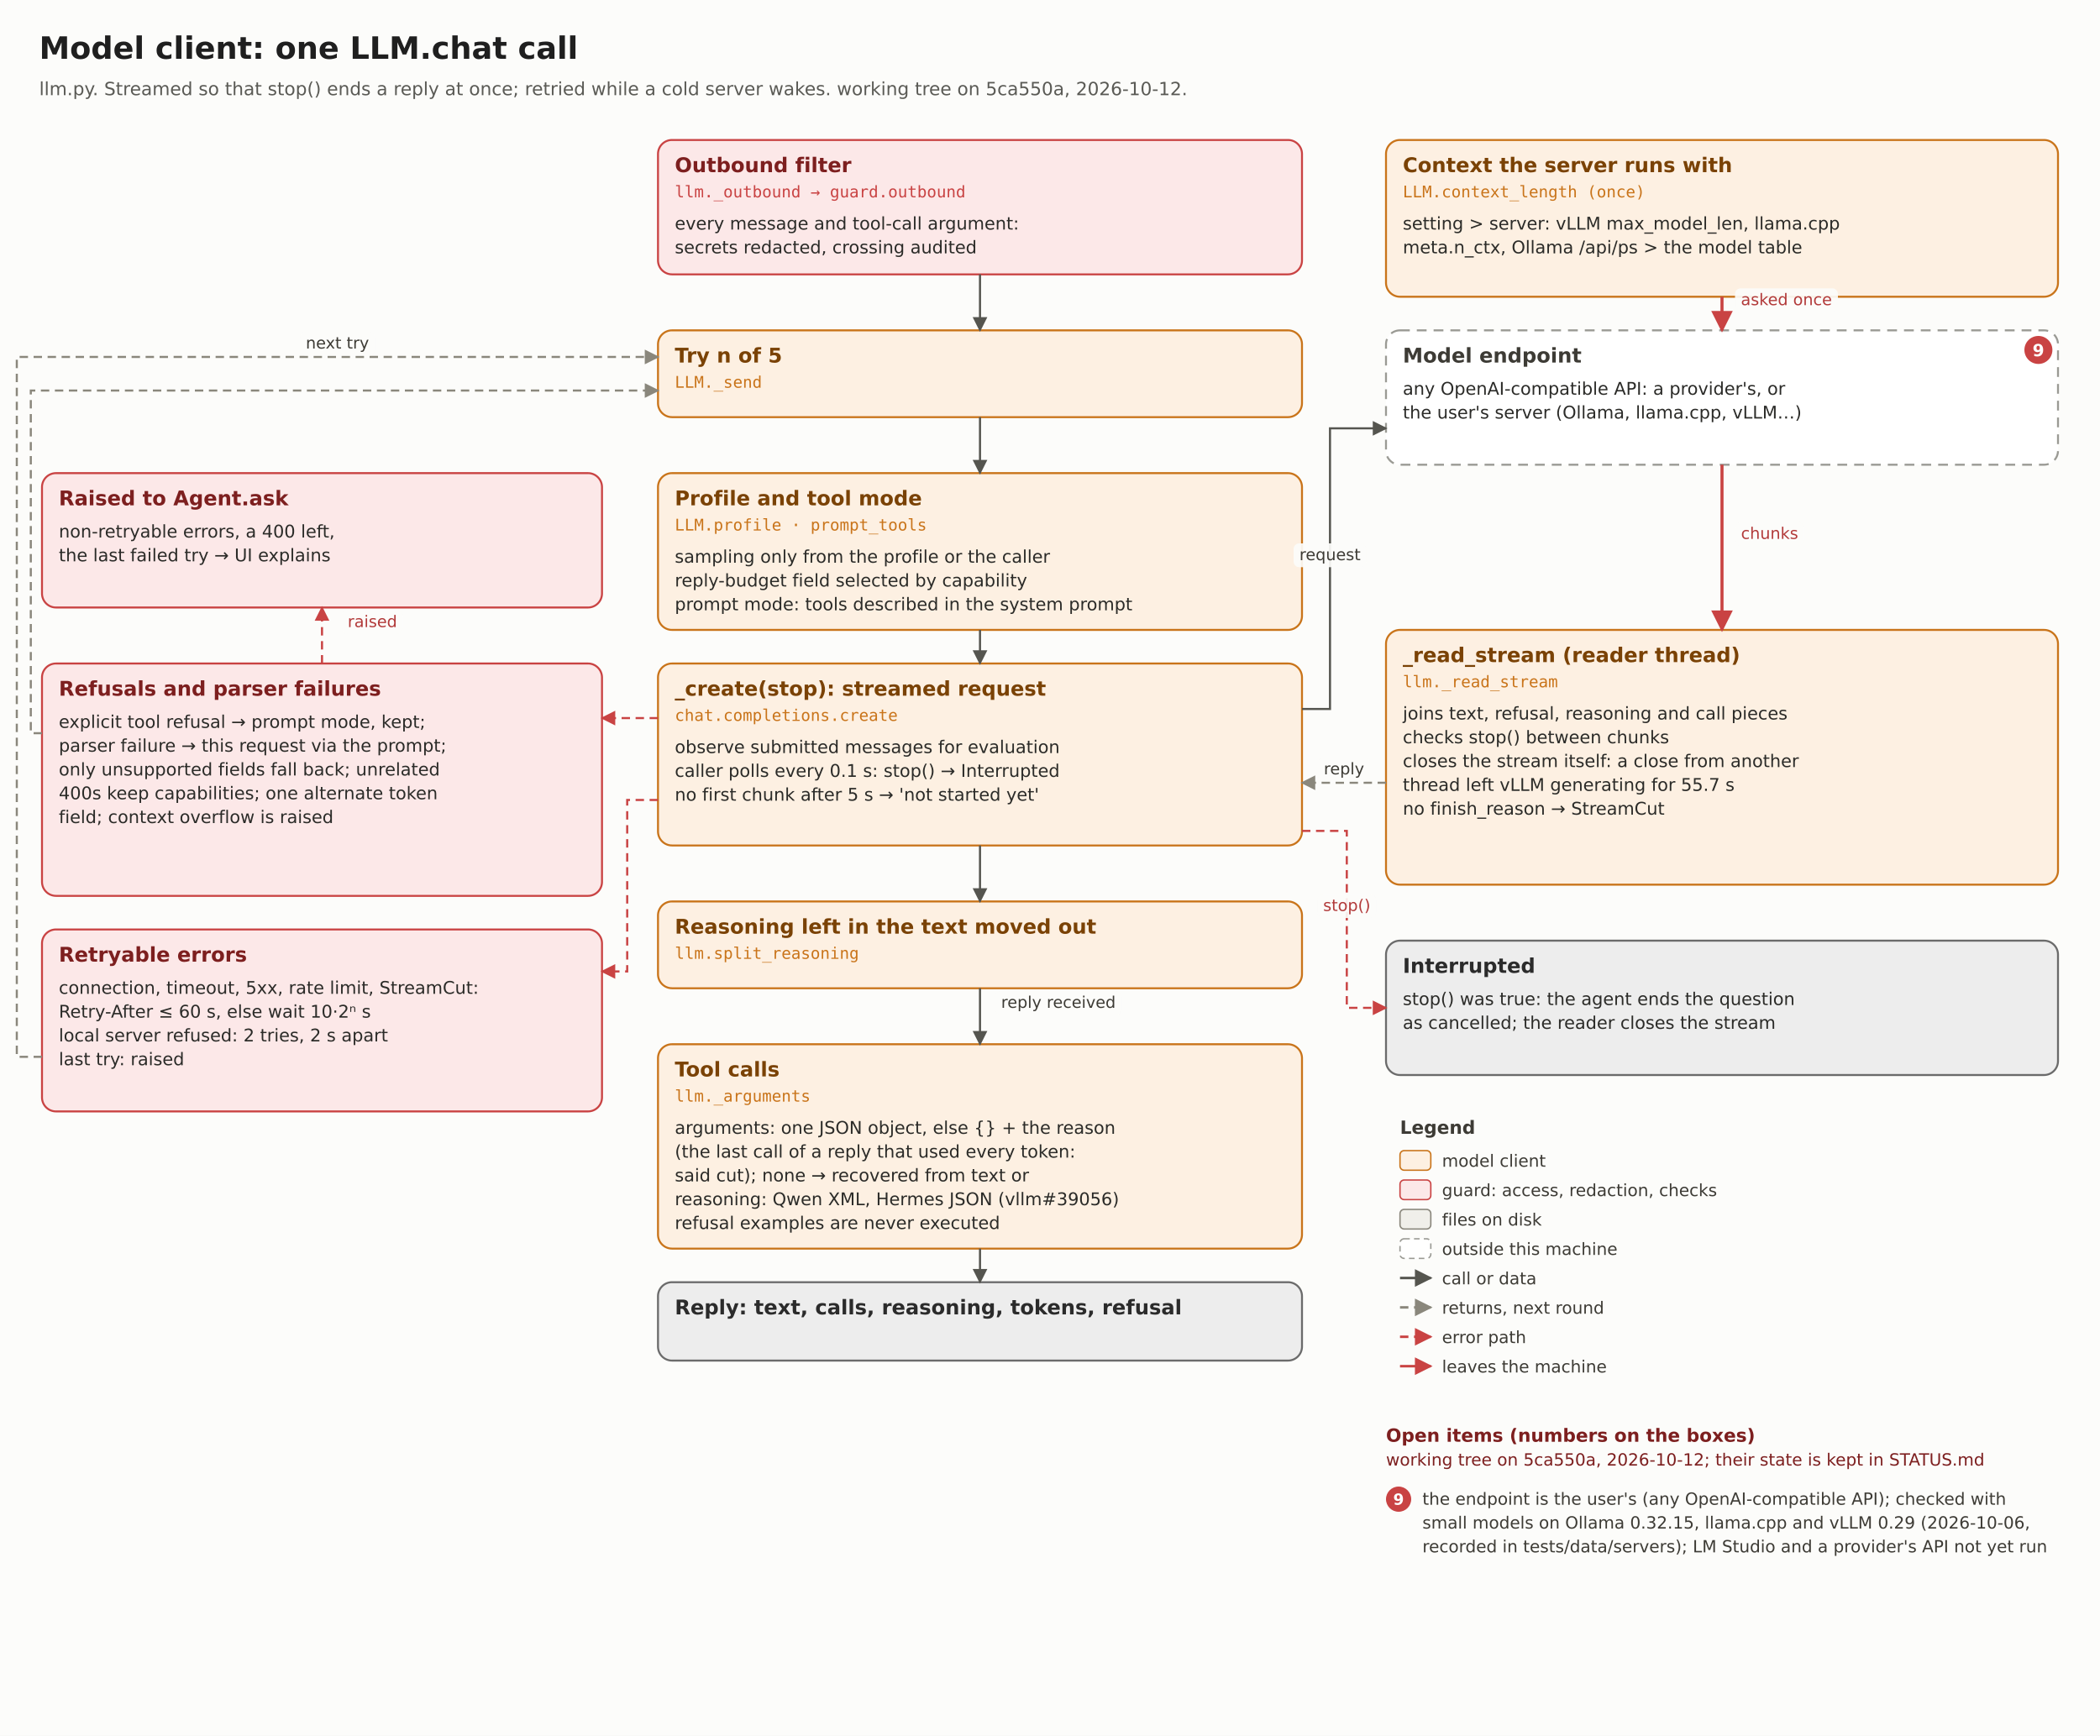
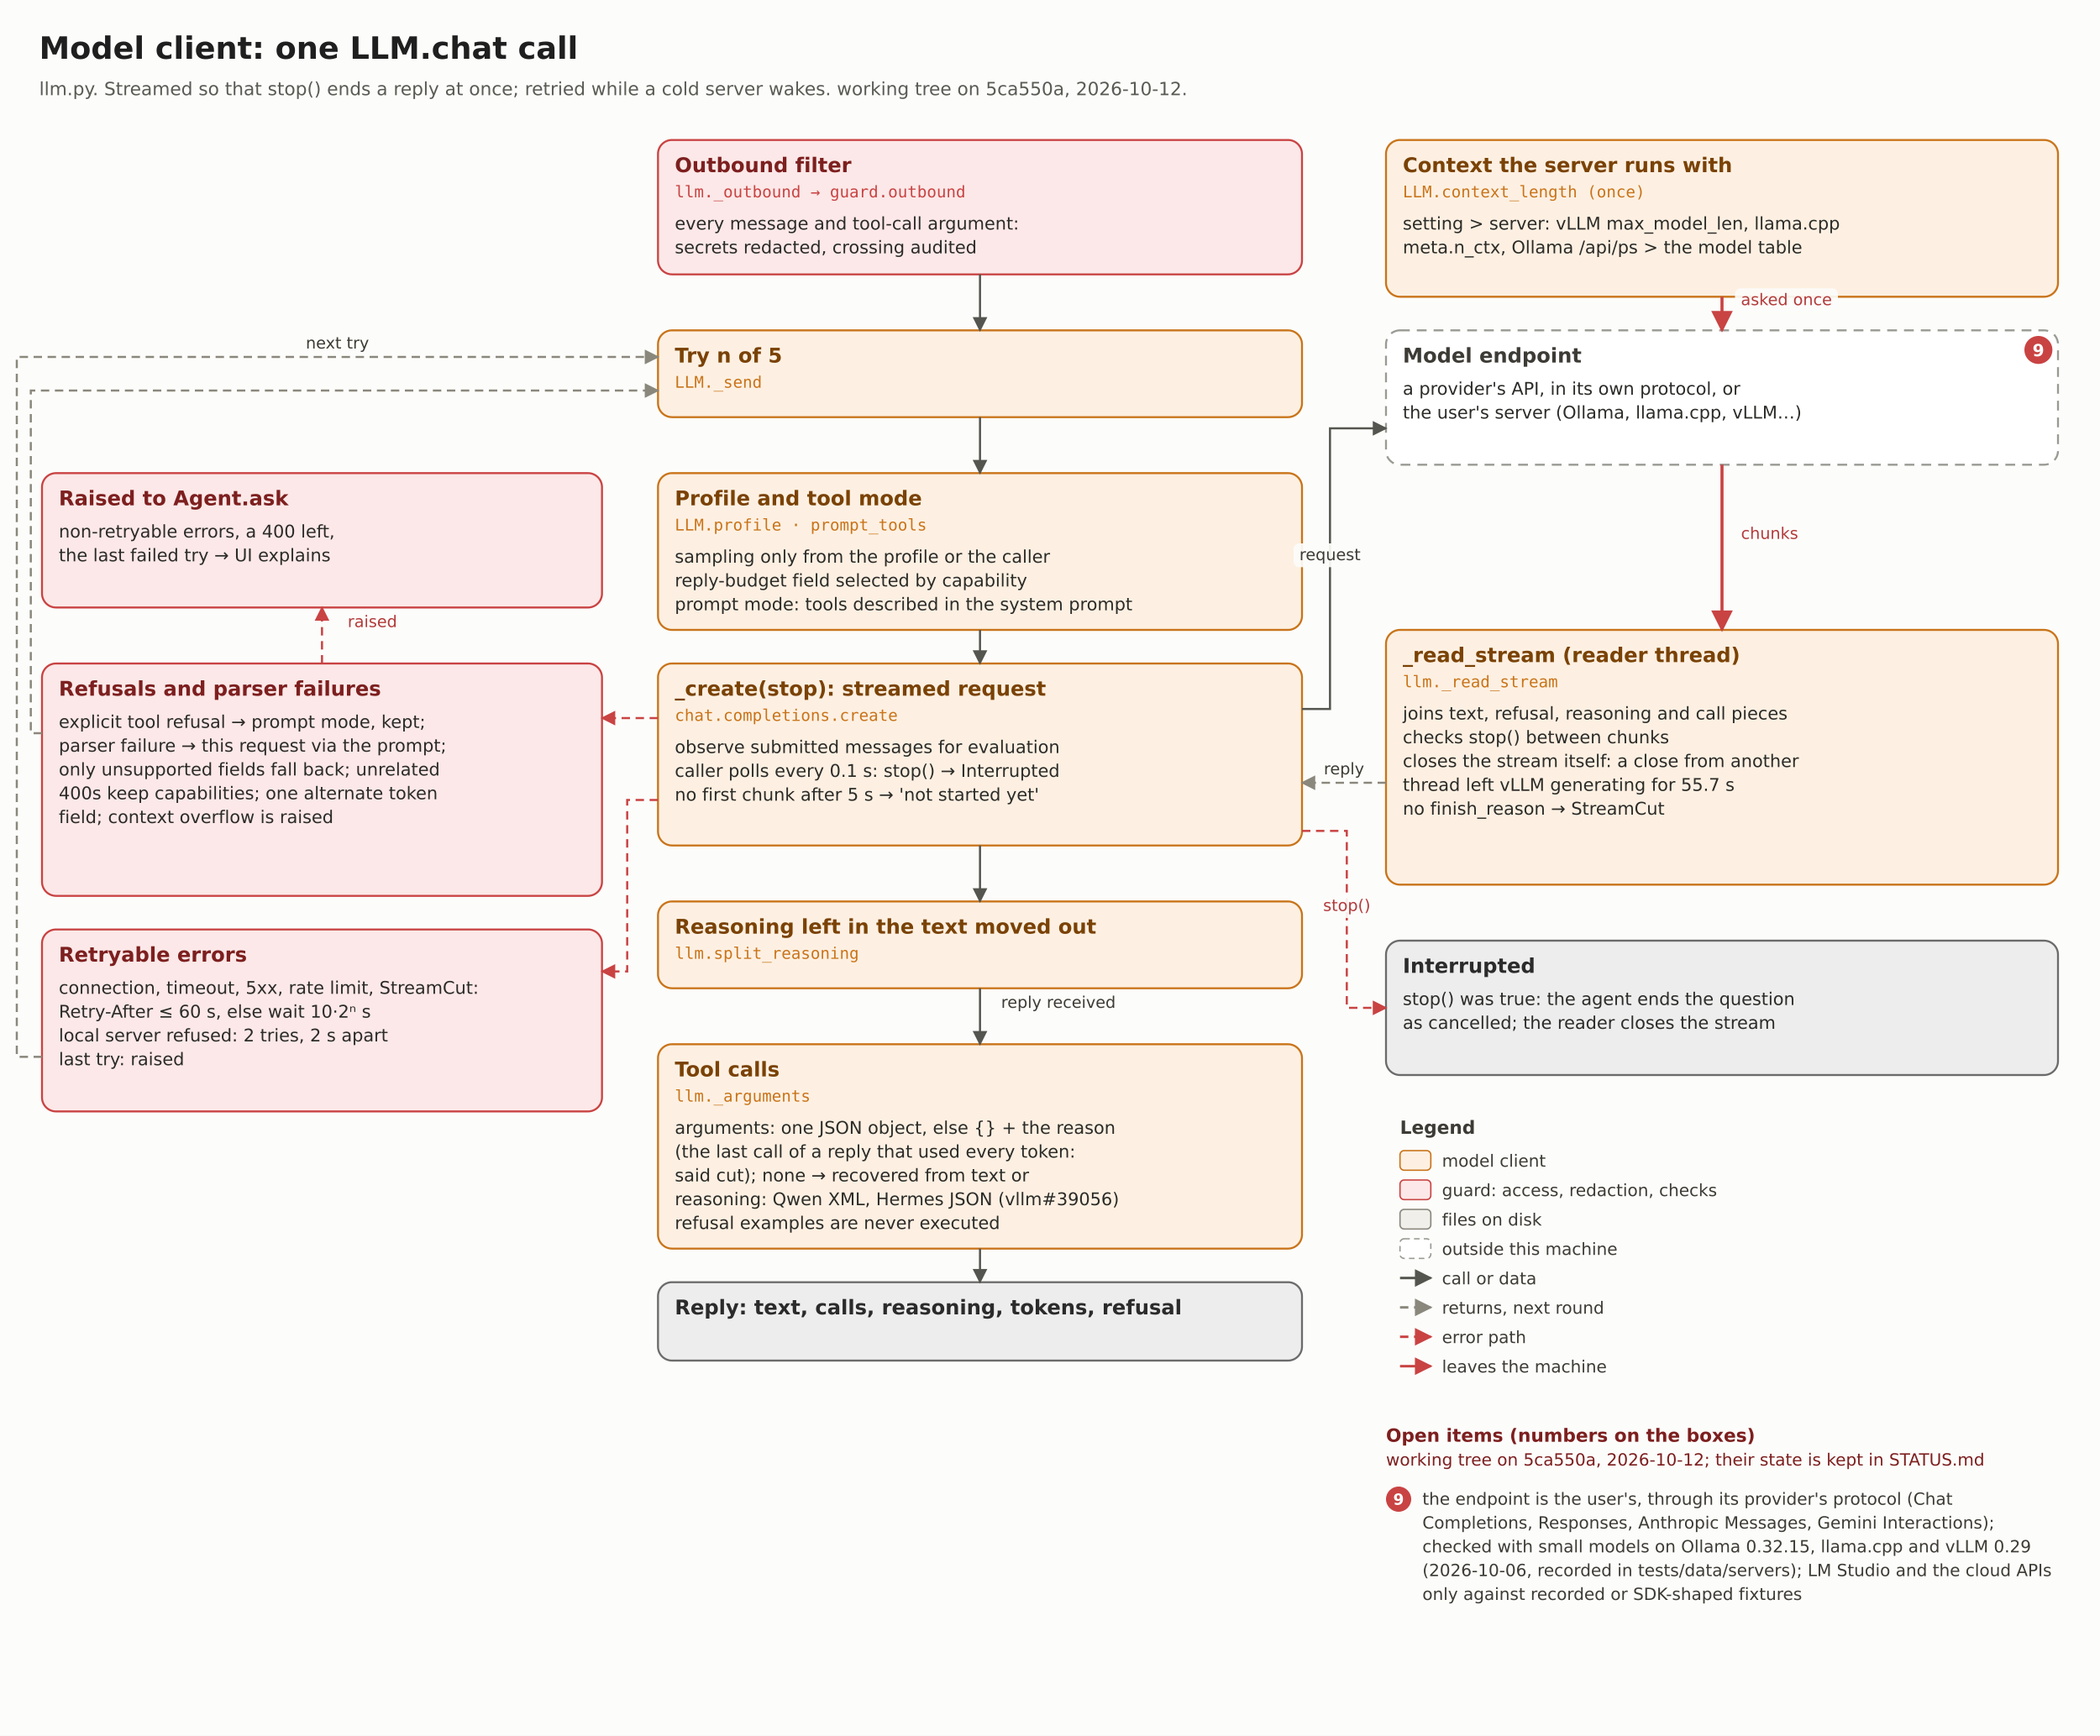
<svg xmlns="http://www.w3.org/2000/svg" width="1500" height="1240" viewBox="0 0 1500 1240">
  <defs>
    <marker id="arrow-flow" viewBox="0 0 10 10" refX="9" refY="5" markerWidth="7" markerHeight="7" orient="auto-start-reverse">
      <path d="M 0 0 L 10 5 L 0 10 z" fill="#55554F" />
    </marker>
    <marker id="arrow-back" viewBox="0 0 10 10" refX="9" refY="5" markerWidth="7" markerHeight="7" orient="auto-start-reverse">
      <path d="M 0 0 L 10 5 L 0 10 z" fill="#8A877C" />
    </marker>
    <marker id="arrow-error" viewBox="0 0 10 10" refX="9" refY="5" markerWidth="7" markerHeight="7" orient="auto-start-reverse">
      <path d="M 0 0 L 10 5 L 0 10 z" fill="#C94343" />
    </marker>
    <marker id="arrow-exit" viewBox="0 0 10 10" refX="9" refY="5" markerWidth="7" markerHeight="7" orient="auto-start-reverse">
      <path d="M 0 0 L 10 5 L 0 10 z" fill="#C94343" />
    </marker>
  </defs>
  <rect width="1500" height="1240" fill="#FCFCFA" />
  <text x="28.0" y="42.0" font-family="'DejaVu Sans', 'Segoe UI', Helvetica, Arial, sans-serif" font-size="22" font-weight="700" fill="#1F1F1F" text-anchor="start">Model client: one LLM.chat call</text>
  <text x="28.0" y="68.0" font-family="'DejaVu Sans', 'Segoe UI', Helvetica, Arial, sans-serif" font-size="13" fill="#5A5A55" text-anchor="start">llm.py. Streamed so that stop() ends a reply at once; retried while a cold server wakes. working tree on 5ca550a, 2026-10-12.</text>
  <rect x="470" y="100" width="460" height="96" rx="10" fill="#FCE8E8" stroke="#C94343" stroke-width="1.4" />
  <text x="482.0" y="123.0" font-family="'DejaVu Sans', 'Segoe UI', Helvetica, Arial, sans-serif" font-size="14.5" font-weight="700" fill="#7D1F1F" text-anchor="start">Outbound filter</text>
  <text x="482.0" y="141.0" font-family="'DejaVu Sans Mono', Consolas, Menlo, monospace" font-size="11.5" fill="#C94343" text-anchor="start">llm._outbound → guard.outbound</text>
  <text x="482.0" y="164.0" font-family="'DejaVu Sans', 'Segoe UI', Helvetica, Arial, sans-serif" font-size="12.5" fill="#2B2B28" text-anchor="start">every message and tool-call argument:</text>
  <text x="482.0" y="181.0" font-family="'DejaVu Sans', 'Segoe UI', Helvetica, Arial, sans-serif" font-size="12.5" fill="#2B2B28" text-anchor="start">secrets redacted, crossing audited</text>
  <rect x="470" y="236" width="460" height="62" rx="10" fill="#FDF0E2" stroke="#C9741A" stroke-width="1.4" />
  <text x="482.0" y="259.0" font-family="'DejaVu Sans', 'Segoe UI', Helvetica, Arial, sans-serif" font-size="14.5" font-weight="700" fill="#7A4205" text-anchor="start">Try n of 5</text>
  <text x="482.0" y="277.0" font-family="'DejaVu Sans Mono', Consolas, Menlo, monospace" font-size="11.5" fill="#C9741A" text-anchor="start">LLM._send</text>
  <rect x="470" y="338" width="460" height="112" rx="10" fill="#FDF0E2" stroke="#C9741A" stroke-width="1.4" />
  <text x="482.0" y="361.0" font-family="'DejaVu Sans', 'Segoe UI', Helvetica, Arial, sans-serif" font-size="14.5" font-weight="700" fill="#7A4205" text-anchor="start">Profile and tool mode</text>
  <text x="482.0" y="379.0" font-family="'DejaVu Sans Mono', Consolas, Menlo, monospace" font-size="11.5" fill="#C9741A" text-anchor="start">LLM.profile · prompt_tools</text>
  <text x="482.0" y="402.0" font-family="'DejaVu Sans', 'Segoe UI', Helvetica, Arial, sans-serif" font-size="12.5" fill="#2B2B28" text-anchor="start">sampling only from the profile or the caller</text>
  <text x="482.0" y="419.0" font-family="'DejaVu Sans', 'Segoe UI', Helvetica, Arial, sans-serif" font-size="12.5" fill="#2B2B28" text-anchor="start">reply-budget field selected by capability</text>
  <text x="482.0" y="436.0" font-family="'DejaVu Sans', 'Segoe UI', Helvetica, Arial, sans-serif" font-size="12.5" fill="#2B2B28" text-anchor="start">prompt mode: tools described in the system prompt</text>
  <rect x="470" y="474" width="460" height="130" rx="10" fill="#FDF0E2" stroke="#C9741A" stroke-width="1.4" />
  <text x="482.0" y="497.0" font-family="'DejaVu Sans', 'Segoe UI', Helvetica, Arial, sans-serif" font-size="14.5" font-weight="700" fill="#7A4205" text-anchor="start">_create(stop): streamed request</text>
  <text x="482.0" y="515.0" font-family="'DejaVu Sans Mono', Consolas, Menlo, monospace" font-size="11.5" fill="#C9741A" text-anchor="start">chat.completions.create</text>
  <text x="482.0" y="538.0" font-family="'DejaVu Sans', 'Segoe UI', Helvetica, Arial, sans-serif" font-size="12.5" fill="#2B2B28" text-anchor="start">observe submitted messages for evaluation</text>
  <text x="482.0" y="555.0" font-family="'DejaVu Sans', 'Segoe UI', Helvetica, Arial, sans-serif" font-size="12.5" fill="#2B2B28" text-anchor="start">caller polls every 0.1 s: stop() → Interrupted</text>
  <text x="482.0" y="572.0" font-family="'DejaVu Sans', 'Segoe UI', Helvetica, Arial, sans-serif" font-size="12.5" fill="#2B2B28" text-anchor="start">no first chunk after 5 s → 'not started yet'</text>
  <rect x="470" y="644" width="460" height="62" rx="10" fill="#FDF0E2" stroke="#C9741A" stroke-width="1.4" />
  <text x="482.0" y="667.0" font-family="'DejaVu Sans', 'Segoe UI', Helvetica, Arial, sans-serif" font-size="14.5" font-weight="700" fill="#7A4205" text-anchor="start">Reasoning left in the text moved out</text>
  <text x="482.0" y="685.0" font-family="'DejaVu Sans Mono', Consolas, Menlo, monospace" font-size="11.5" fill="#C9741A" text-anchor="start">llm.split_reasoning</text>
  <rect x="470" y="746" width="460" height="146" rx="10" fill="#FDF0E2" stroke="#C9741A" stroke-width="1.4" />
  <text x="482.0" y="769.0" font-family="'DejaVu Sans', 'Segoe UI', Helvetica, Arial, sans-serif" font-size="14.5" font-weight="700" fill="#7A4205" text-anchor="start">Tool calls</text>
  <text x="482.0" y="787.0" font-family="'DejaVu Sans Mono', Consolas, Menlo, monospace" font-size="11.5" fill="#C9741A" text-anchor="start">llm._arguments</text>
  <text x="482.0" y="810.0" font-family="'DejaVu Sans', 'Segoe UI', Helvetica, Arial, sans-serif" font-size="12.5" fill="#2B2B28" text-anchor="start">arguments: one JSON object, else {} + the reason</text>
  <text x="482.0" y="827.0" font-family="'DejaVu Sans', 'Segoe UI', Helvetica, Arial, sans-serif" font-size="12.5" fill="#2B2B28" text-anchor="start">(the last call of a reply that used every token:</text>
  <text x="482.0" y="844.0" font-family="'DejaVu Sans', 'Segoe UI', Helvetica, Arial, sans-serif" font-size="12.5" fill="#2B2B28" text-anchor="start">said cut); none → recovered from text or</text>
  <text x="482.0" y="861.0" font-family="'DejaVu Sans', 'Segoe UI', Helvetica, Arial, sans-serif" font-size="12.5" fill="#2B2B28" text-anchor="start">reasoning: Qwen XML, Hermes JSON (vllm#39056)</text>
  <text x="482.0" y="878.0" font-family="'DejaVu Sans', 'Segoe UI', Helvetica, Arial, sans-serif" font-size="12.5" fill="#2B2B28" text-anchor="start">refusal examples are never executed</text>
  <rect x="470" y="916" width="460" height="56" rx="10" fill="#EDEDED" stroke="#6B6B6B" stroke-width="1.4" />
  <text x="482.0" y="939.0" font-family="'DejaVu Sans', 'Segoe UI', Helvetica, Arial, sans-serif" font-size="14.5" font-weight="700" fill="#2B2B2B" text-anchor="start">Reply: text, calls, reasoning, tokens, refusal</text>
  <rect x="990" y="236" width="480" height="96" rx="10" fill="#FFFFFF" stroke="#9A9A94" stroke-width="1.4" stroke-dasharray="7 5" />
  <text x="1002.0" y="259.0" font-family="'DejaVu Sans', 'Segoe UI', Helvetica, Arial, sans-serif" font-size="14.5" font-weight="700" fill="#3D3B35" text-anchor="start">Model endpoint</text>
-   <text x="1002.0" y="282.0" font-family="'DejaVu Sans', 'Segoe UI', Helvetica, Arial, sans-serif" font-size="12.5" fill="#2B2B28" text-anchor="start">any OpenAI-compatible API: a provider's, or</text>
+   <text x="1002.0" y="282.0" font-family="'DejaVu Sans', 'Segoe UI', Helvetica, Arial, sans-serif" font-size="12.5" fill="#2B2B28" text-anchor="start">a provider's API, in its own protocol, or</text>
  <text x="1002.0" y="299.0" font-family="'DejaVu Sans', 'Segoe UI', Helvetica, Arial, sans-serif" font-size="12.5" fill="#2B2B28" text-anchor="start">the user's server (Ollama, llama.cpp, vLLM…)</text>
  <rect x="990" y="100" width="480" height="112" rx="10" fill="#FDF0E2" stroke="#C9741A" stroke-width="1.4" />
  <text x="1002.0" y="123.0" font-family="'DejaVu Sans', 'Segoe UI', Helvetica, Arial, sans-serif" font-size="14.5" font-weight="700" fill="#7A4205" text-anchor="start">Context the server runs with</text>
  <text x="1002.0" y="141.0" font-family="'DejaVu Sans Mono', Consolas, Menlo, monospace" font-size="11.5" fill="#C9741A" text-anchor="start">LLM.context_length (once)</text>
  <text x="1002.0" y="164.0" font-family="'DejaVu Sans', 'Segoe UI', Helvetica, Arial, sans-serif" font-size="12.5" fill="#2B2B28" text-anchor="start">setting &gt; server: vLLM max_model_len, llama.cpp</text>
  <text x="1002.0" y="181.0" font-family="'DejaVu Sans', 'Segoe UI', Helvetica, Arial, sans-serif" font-size="12.5" fill="#2B2B28" text-anchor="start">meta.n_ctx, Ollama /api/ps &gt; the model table</text>
  <rect x="990" y="450" width="480" height="182" rx="10" fill="#FDF0E2" stroke="#C9741A" stroke-width="1.4" />
  <text x="1002.0" y="473.0" font-family="'DejaVu Sans', 'Segoe UI', Helvetica, Arial, sans-serif" font-size="14.5" font-weight="700" fill="#7A4205" text-anchor="start">_read_stream (reader thread)</text>
  <text x="1002.0" y="491.0" font-family="'DejaVu Sans Mono', Consolas, Menlo, monospace" font-size="11.5" fill="#C9741A" text-anchor="start">llm._read_stream</text>
  <text x="1002.0" y="514.0" font-family="'DejaVu Sans', 'Segoe UI', Helvetica, Arial, sans-serif" font-size="12.5" fill="#2B2B28" text-anchor="start">joins text, refusal, reasoning and call pieces</text>
  <text x="1002.0" y="531.0" font-family="'DejaVu Sans', 'Segoe UI', Helvetica, Arial, sans-serif" font-size="12.5" fill="#2B2B28" text-anchor="start">checks stop() between chunks</text>
  <text x="1002.0" y="548.0" font-family="'DejaVu Sans', 'Segoe UI', Helvetica, Arial, sans-serif" font-size="12.5" fill="#2B2B28" text-anchor="start">closes the stream itself: a close from another</text>
  <text x="1002.0" y="565.0" font-family="'DejaVu Sans', 'Segoe UI', Helvetica, Arial, sans-serif" font-size="12.5" fill="#2B2B28" text-anchor="start">thread left vLLM generating for 55.7 s</text>
  <text x="1002.0" y="582.0" font-family="'DejaVu Sans', 'Segoe UI', Helvetica, Arial, sans-serif" font-size="12.5" fill="#2B2B28" text-anchor="start">no finish_reason → StreamCut</text>
  <rect x="990" y="672" width="480" height="96" rx="10" fill="#EDEDED" stroke="#6B6B6B" stroke-width="1.4" />
  <text x="1002.0" y="695.0" font-family="'DejaVu Sans', 'Segoe UI', Helvetica, Arial, sans-serif" font-size="14.5" font-weight="700" fill="#2B2B2B" text-anchor="start">Interrupted</text>
  <text x="1002.0" y="718.0" font-family="'DejaVu Sans', 'Segoe UI', Helvetica, Arial, sans-serif" font-size="12.5" fill="#2B2B28" text-anchor="start">stop() was true: the agent ends the question</text>
  <text x="1002.0" y="735.0" font-family="'DejaVu Sans', 'Segoe UI', Helvetica, Arial, sans-serif" font-size="12.5" fill="#2B2B28" text-anchor="start">as cancelled; the reader closes the stream</text>
  <rect x="30" y="338" width="400" height="96" rx="10" fill="#FCE8E8" stroke="#C94343" stroke-width="1.4" />
  <text x="42.0" y="361.0" font-family="'DejaVu Sans', 'Segoe UI', Helvetica, Arial, sans-serif" font-size="14.5" font-weight="700" fill="#7D1F1F" text-anchor="start">Raised to Agent.ask</text>
  <text x="42.0" y="384.0" font-family="'DejaVu Sans', 'Segoe UI', Helvetica, Arial, sans-serif" font-size="12.5" fill="#2B2B28" text-anchor="start">non-retryable errors, a 400 left,</text>
  <text x="42.0" y="401.0" font-family="'DejaVu Sans', 'Segoe UI', Helvetica, Arial, sans-serif" font-size="12.5" fill="#2B2B28" text-anchor="start">the last failed try → UI explains</text>
  <rect x="30" y="474" width="400" height="166" rx="10" fill="#FCE8E8" stroke="#C94343" stroke-width="1.4" />
  <text x="42.0" y="497.0" font-family="'DejaVu Sans', 'Segoe UI', Helvetica, Arial, sans-serif" font-size="14.5" font-weight="700" fill="#7D1F1F" text-anchor="start">Refusals and parser failures</text>
  <text x="42.0" y="520.0" font-family="'DejaVu Sans', 'Segoe UI', Helvetica, Arial, sans-serif" font-size="12.5" fill="#2B2B28" text-anchor="start">explicit tool refusal → prompt mode, kept;</text>
  <text x="42.0" y="537.0" font-family="'DejaVu Sans', 'Segoe UI', Helvetica, Arial, sans-serif" font-size="12.5" fill="#2B2B28" text-anchor="start">parser failure → this request via the prompt;</text>
  <text x="42.0" y="554.0" font-family="'DejaVu Sans', 'Segoe UI', Helvetica, Arial, sans-serif" font-size="12.5" fill="#2B2B28" text-anchor="start">only unsupported fields fall back; unrelated</text>
  <text x="42.0" y="571.0" font-family="'DejaVu Sans', 'Segoe UI', Helvetica, Arial, sans-serif" font-size="12.5" fill="#2B2B28" text-anchor="start">400s keep capabilities; one alternate token</text>
  <text x="42.0" y="588.0" font-family="'DejaVu Sans', 'Segoe UI', Helvetica, Arial, sans-serif" font-size="12.5" fill="#2B2B28" text-anchor="start">field; context overflow is raised</text>
  <rect x="30" y="664" width="400" height="130" rx="10" fill="#FCE8E8" stroke="#C94343" stroke-width="1.4" />
  <text x="42.0" y="687.0" font-family="'DejaVu Sans', 'Segoe UI', Helvetica, Arial, sans-serif" font-size="14.5" font-weight="700" fill="#7D1F1F" text-anchor="start">Retryable errors</text>
  <text x="42.0" y="710.0" font-family="'DejaVu Sans', 'Segoe UI', Helvetica, Arial, sans-serif" font-size="12.5" fill="#2B2B28" text-anchor="start">connection, timeout, 5xx, rate limit, StreamCut:</text>
  <text x="42.0" y="727.0" font-family="'DejaVu Sans', 'Segoe UI', Helvetica, Arial, sans-serif" font-size="12.5" fill="#2B2B28" text-anchor="start">Retry-After ≤ 60 s, else wait 10·2ⁿ s</text>
  <text x="42.0" y="744.0" font-family="'DejaVu Sans', 'Segoe UI', Helvetica, Arial, sans-serif" font-size="12.5" fill="#2B2B28" text-anchor="start">local server refused: 2 tries, 2 s apart</text>
  <text x="42.0" y="761.0" font-family="'DejaVu Sans', 'Segoe UI', Helvetica, Arial, sans-serif" font-size="12.5" fill="#2B2B28" text-anchor="start">last try: raised</text>
  <path d="M 700.0 196.0 L 700.0 236.0" fill="none" stroke="#55554F" stroke-width="1.5" marker-end="url(#arrow-flow)" />
  <path d="M 1230.0 212.0 L 1230.0 236.0" fill="none" stroke="#C94343" stroke-width="2.2" marker-end="url(#arrow-exit)" />
  <path d="M 700.0 298.0 L 700.0 338.0" fill="none" stroke="#55554F" stroke-width="1.5" marker-end="url(#arrow-flow)" />
  <path d="M 700.0 450.0 L 700.0 474.0" fill="none" stroke="#55554F" stroke-width="1.5" marker-end="url(#arrow-flow)" />
  <path d="M 700.0 604.0 L 700.0 644.0" fill="none" stroke="#55554F" stroke-width="1.5" marker-end="url(#arrow-flow)" />
  <path d="M 700.0 706.0 L 700.0 746.0" fill="none" stroke="#55554F" stroke-width="1.5" marker-end="url(#arrow-flow)" />
  <path d="M 700.0 892.0 L 700.0 916.0" fill="none" stroke="#55554F" stroke-width="1.5" marker-end="url(#arrow-flow)" />
  <path d="M 930.0 506.5 L 950.0 506.5 L 950.0 306.0 L 990.0 306.0" fill="none" stroke="#55554F" stroke-width="1.5" marker-end="url(#arrow-flow)" />
  <path d="M 1230.0 332.0 L 1230.0 450.0" fill="none" stroke="#C94343" stroke-width="2.2" marker-end="url(#arrow-exit)" />
  <path d="M 990.0 559.2 L 930.0 559.2" fill="none" stroke="#8A877C" stroke-width="1.5" stroke-dasharray="6 4" marker-end="url(#arrow-back)" />
  <path d="M 930.0 593.6 L 962.0 593.6 L 962.0 720.0 L 990.0 720.0" fill="none" stroke="#C94343" stroke-width="1.5" stroke-dasharray="6 4" marker-end="url(#arrow-error)" />
  <path d="M 230.0 474.0 L 230.0 434.0" fill="none" stroke="#C94343" stroke-width="1.5" stroke-dasharray="6 4" marker-end="url(#arrow-error)" />
  <path d="M 470.0 513.0 L 430.0 513.0" fill="none" stroke="#C94343" stroke-width="1.5" stroke-dasharray="6 4" marker-end="url(#arrow-error)" />
  <path d="M 470.0 571.5 L 448.0 571.5 L 448.0 694.0 L 430.0 694.0" fill="none" stroke="#C94343" stroke-width="1.5" stroke-dasharray="6 4" marker-end="url(#arrow-error)" />
  <path d="M 30.0 523.8 L 22.0 523.8 L 22.0 279.0 L 470.0 279.0" fill="none" stroke="#8A877C" stroke-width="1.5" stroke-dasharray="6 4" marker-end="url(#arrow-back)" />
  <path d="M 30.0 755.0 L 12.0 755.0 L 12.0 255.0 L 470.0 255.0" fill="none" stroke="#8A877C" stroke-width="1.5" stroke-dasharray="6 4" marker-end="url(#arrow-back)" />
  <text x="1000.0" y="810.0" font-family="'DejaVu Sans', 'Segoe UI', Helvetica, Arial, sans-serif" font-size="13" font-weight="700" fill="#3D3B35" text-anchor="start">Legend</text>
  <rect x="1000" y="822" width="22" height="14" rx="3" fill="#FDF0E2" stroke="#C9741A" />
  <text x="1030.0" y="833.5" font-family="'DejaVu Sans', 'Segoe UI', Helvetica, Arial, sans-serif" font-size="12" fill="#3D3B35" text-anchor="start">model client</text>
  <rect x="1000" y="843" width="22" height="14" rx="3" fill="#FCE8E8" stroke="#C94343" />
  <text x="1030.0" y="854.5" font-family="'DejaVu Sans', 'Segoe UI', Helvetica, Arial, sans-serif" font-size="12" fill="#3D3B35" text-anchor="start">guard: access, redaction, checks</text>
  <rect x="1000" y="864" width="22" height="14" rx="3" fill="#F0EFEA" stroke="#8A877C" />
  <text x="1030.0" y="875.5" font-family="'DejaVu Sans', 'Segoe UI', Helvetica, Arial, sans-serif" font-size="12" fill="#3D3B35" text-anchor="start">files on disk</text>
  <rect x="1000" y="885" width="22" height="14" rx="3" fill="#FFFFFF" stroke="#9A9A94" stroke-dasharray="4 3" />
  <text x="1030.0" y="896.5" font-family="'DejaVu Sans', 'Segoe UI', Helvetica, Arial, sans-serif" font-size="12" fill="#3D3B35" text-anchor="start">outside this machine</text>
  <path d="M 1000 913 L 1022 913" stroke="#55554F" stroke-width="1.8" marker-end="url(#arrow-flow)" />
  <text x="1030.0" y="917.5" font-family="'DejaVu Sans', 'Segoe UI', Helvetica, Arial, sans-serif" font-size="12" fill="#3D3B35" text-anchor="start">call or data</text>
  <path d="M 1000 934 L 1022 934" stroke="#8A877C" stroke-width="1.8" stroke-dasharray="6 4" marker-end="url(#arrow-back)" />
  <text x="1030.0" y="938.5" font-family="'DejaVu Sans', 'Segoe UI', Helvetica, Arial, sans-serif" font-size="12" fill="#3D3B35" text-anchor="start">returns, next round</text>
  <path d="M 1000 955 L 1022 955" stroke="#C94343" stroke-width="1.8" stroke-dasharray="6 4" marker-end="url(#arrow-error)" />
  <text x="1030.0" y="959.5" font-family="'DejaVu Sans', 'Segoe UI', Helvetica, Arial, sans-serif" font-size="12" fill="#3D3B35" text-anchor="start">error path</text>
  <path d="M 1000 976 L 1022 976" stroke="#C94343" stroke-width="1.8" marker-end="url(#arrow-exit)" />
  <text x="1030.0" y="980.5" font-family="'DejaVu Sans', 'Segoe UI', Helvetica, Arial, sans-serif" font-size="12" fill="#3D3B35" text-anchor="start">leaves the machine</text>
  <text x="990.0" y="1030.0" font-family="'DejaVu Sans', 'Segoe UI', Helvetica, Arial, sans-serif" font-size="13" font-weight="700" fill="#7D1F1F" text-anchor="start">Open items (numbers on the boxes)</text>
  <text x="990.0" y="1047.0" font-family="'DejaVu Sans', 'Segoe UI', Helvetica, Arial, sans-serif" font-size="12" fill="#7D1F1F" text-anchor="start">working tree on 5ca550a, 2026-10-12; their state is kept in STATUS.md</text>
  <circle cx="999" cy="1071" r="9" fill="#C94343" />
  <text x="999.0" y="1075.0" font-family="'DejaVu Sans', 'Segoe UI', Helvetica, Arial, sans-serif" font-size="11" font-weight="700" fill="#FFFFFF" text-anchor="middle">9</text>
-   <text x="1016.0" y="1075.0" font-family="'DejaVu Sans', 'Segoe UI', Helvetica, Arial, sans-serif" font-size="12" fill="#3D3B35" text-anchor="start">the endpoint is the user's (any OpenAI-compatible API); checked with</text>
-   <text x="1016.0" y="1092.0" font-family="'DejaVu Sans', 'Segoe UI', Helvetica, Arial, sans-serif" font-size="12" fill="#3D3B35" text-anchor="start">small models on Ollama 0.32.15, llama.cpp and vLLM 0.29 (2026-10-06,</text>
-   <text x="1016.0" y="1109.0" font-family="'DejaVu Sans', 'Segoe UI', Helvetica, Arial, sans-serif" font-size="12" fill="#3D3B35" text-anchor="start">recorded in tests/data/servers); LM Studio and a provider's API not yet run</text>
+   <text x="1016.0" y="1075.0" font-family="'DejaVu Sans', 'Segoe UI', Helvetica, Arial, sans-serif" font-size="12" fill="#3D3B35" text-anchor="start">the endpoint is the user's, through its provider's protocol (Chat</text>
+   <text x="1016.0" y="1092.0" font-family="'DejaVu Sans', 'Segoe UI', Helvetica, Arial, sans-serif" font-size="12" fill="#3D3B35" text-anchor="start">Completions, Responses, Anthropic Messages, Gemini Interactions);</text>
+   <text x="1016.0" y="1109.0" font-family="'DejaVu Sans', 'Segoe UI', Helvetica, Arial, sans-serif" font-size="12" fill="#3D3B35" text-anchor="start">checked with small models on Ollama 0.32.15, llama.cpp and vLLM 0.29</text>
+   <text x="1016.0" y="1126.0" font-family="'DejaVu Sans', 'Segoe UI', Helvetica, Arial, sans-serif" font-size="12" fill="#3D3B35" text-anchor="start">(2026-10-06, recorded in tests/data/servers); LM Studio and the cloud APIs</text>
+   <text x="1016.0" y="1143.0" font-family="'DejaVu Sans', 'Segoe UI', Helvetica, Arial, sans-serif" font-size="12" fill="#3D3B35" text-anchor="start">only against recorded or SDK-shaped fixtures</text>
  <circle cx="1456" cy="250" r="10" fill="#C94343" />
  <text x="1456.0" y="254.5" font-family="'DejaVu Sans', 'Segoe UI', Helvetica, Arial, sans-serif" font-size="12" font-weight="700" fill="#FFFFFF" text-anchor="middle">9</text>
  <rect x="1239.3" y="206.0" width="73.5" height="17" rx="4" fill="#FCFCFA" fill-opacity="0.92" />
  <text x="1276.0" y="218.0" font-family="'DejaVu Sans', 'Segoe UI', Helvetica, Arial, sans-serif" font-size="11.5" fill="#B23A3A" text-anchor="middle">asked once</text>
  <rect x="710.8" y="708.0" width="90.3" height="17" rx="4" fill="#FCFCFA" fill-opacity="0.92" />
  <text x="756.0" y="720.0" font-family="'DejaVu Sans', 'Segoe UI', Helvetica, Arial, sans-serif" font-size="11.5" fill="#3D3B35" text-anchor="middle">reply received</text>
  <rect x="924.0" y="388.2" width="52.0" height="17" rx="4" fill="#FCFCFA" fill-opacity="0.92" />
  <text x="950.0" y="400.2" font-family="'DejaVu Sans', 'Segoe UI', Helvetica, Arial, sans-serif" font-size="11.5" fill="#3D3B35" text-anchor="middle">request</text>
  <rect x="1239.6" y="373.0" width="48.8" height="17" rx="4" fill="#FCFCFA" fill-opacity="0.92" />
  <text x="1264.0" y="385.0" font-family="'DejaVu Sans', 'Segoe UI', Helvetica, Arial, sans-serif" font-size="11.5" fill="#B23A3A" text-anchor="middle">chunks</text>
  <rect x="941.4" y="541.2" width="37.1" height="17" rx="4" fill="#FCFCFA" fill-opacity="0.92" />
  <text x="960.0" y="553.2" font-family="'DejaVu Sans', 'Segoe UI', Helvetica, Arial, sans-serif" font-size="11.5" fill="#3D3B35" text-anchor="middle">reply</text>
  <rect x="941.1" y="638.8" width="41.8" height="17" rx="4" fill="#FCFCFA" fill-opacity="0.92" />
  <text x="962.0" y="650.8" font-family="'DejaVu Sans', 'Segoe UI', Helvetica, Arial, sans-serif" font-size="11.5" fill="#B23A3A" text-anchor="middle">stop()</text>
  <rect x="244.3" y="436.0" width="43.3" height="17" rx="4" fill="#FCFCFA" fill-opacity="0.92" />
  <text x="266.0" y="448.0" font-family="'DejaVu Sans', 'Segoe UI', Helvetica, Arial, sans-serif" font-size="11.5" fill="#B23A3A" text-anchor="middle">raised</text>
  <rect x="214.3" y="237.0" width="53.4" height="17" rx="4" fill="#FCFCFA" fill-opacity="0.92" />
  <text x="241.0" y="249.0" font-family="'DejaVu Sans', 'Segoe UI', Helvetica, Arial, sans-serif" font-size="11.5" fill="#3D3B35" text-anchor="middle">next try</text>
</svg>
